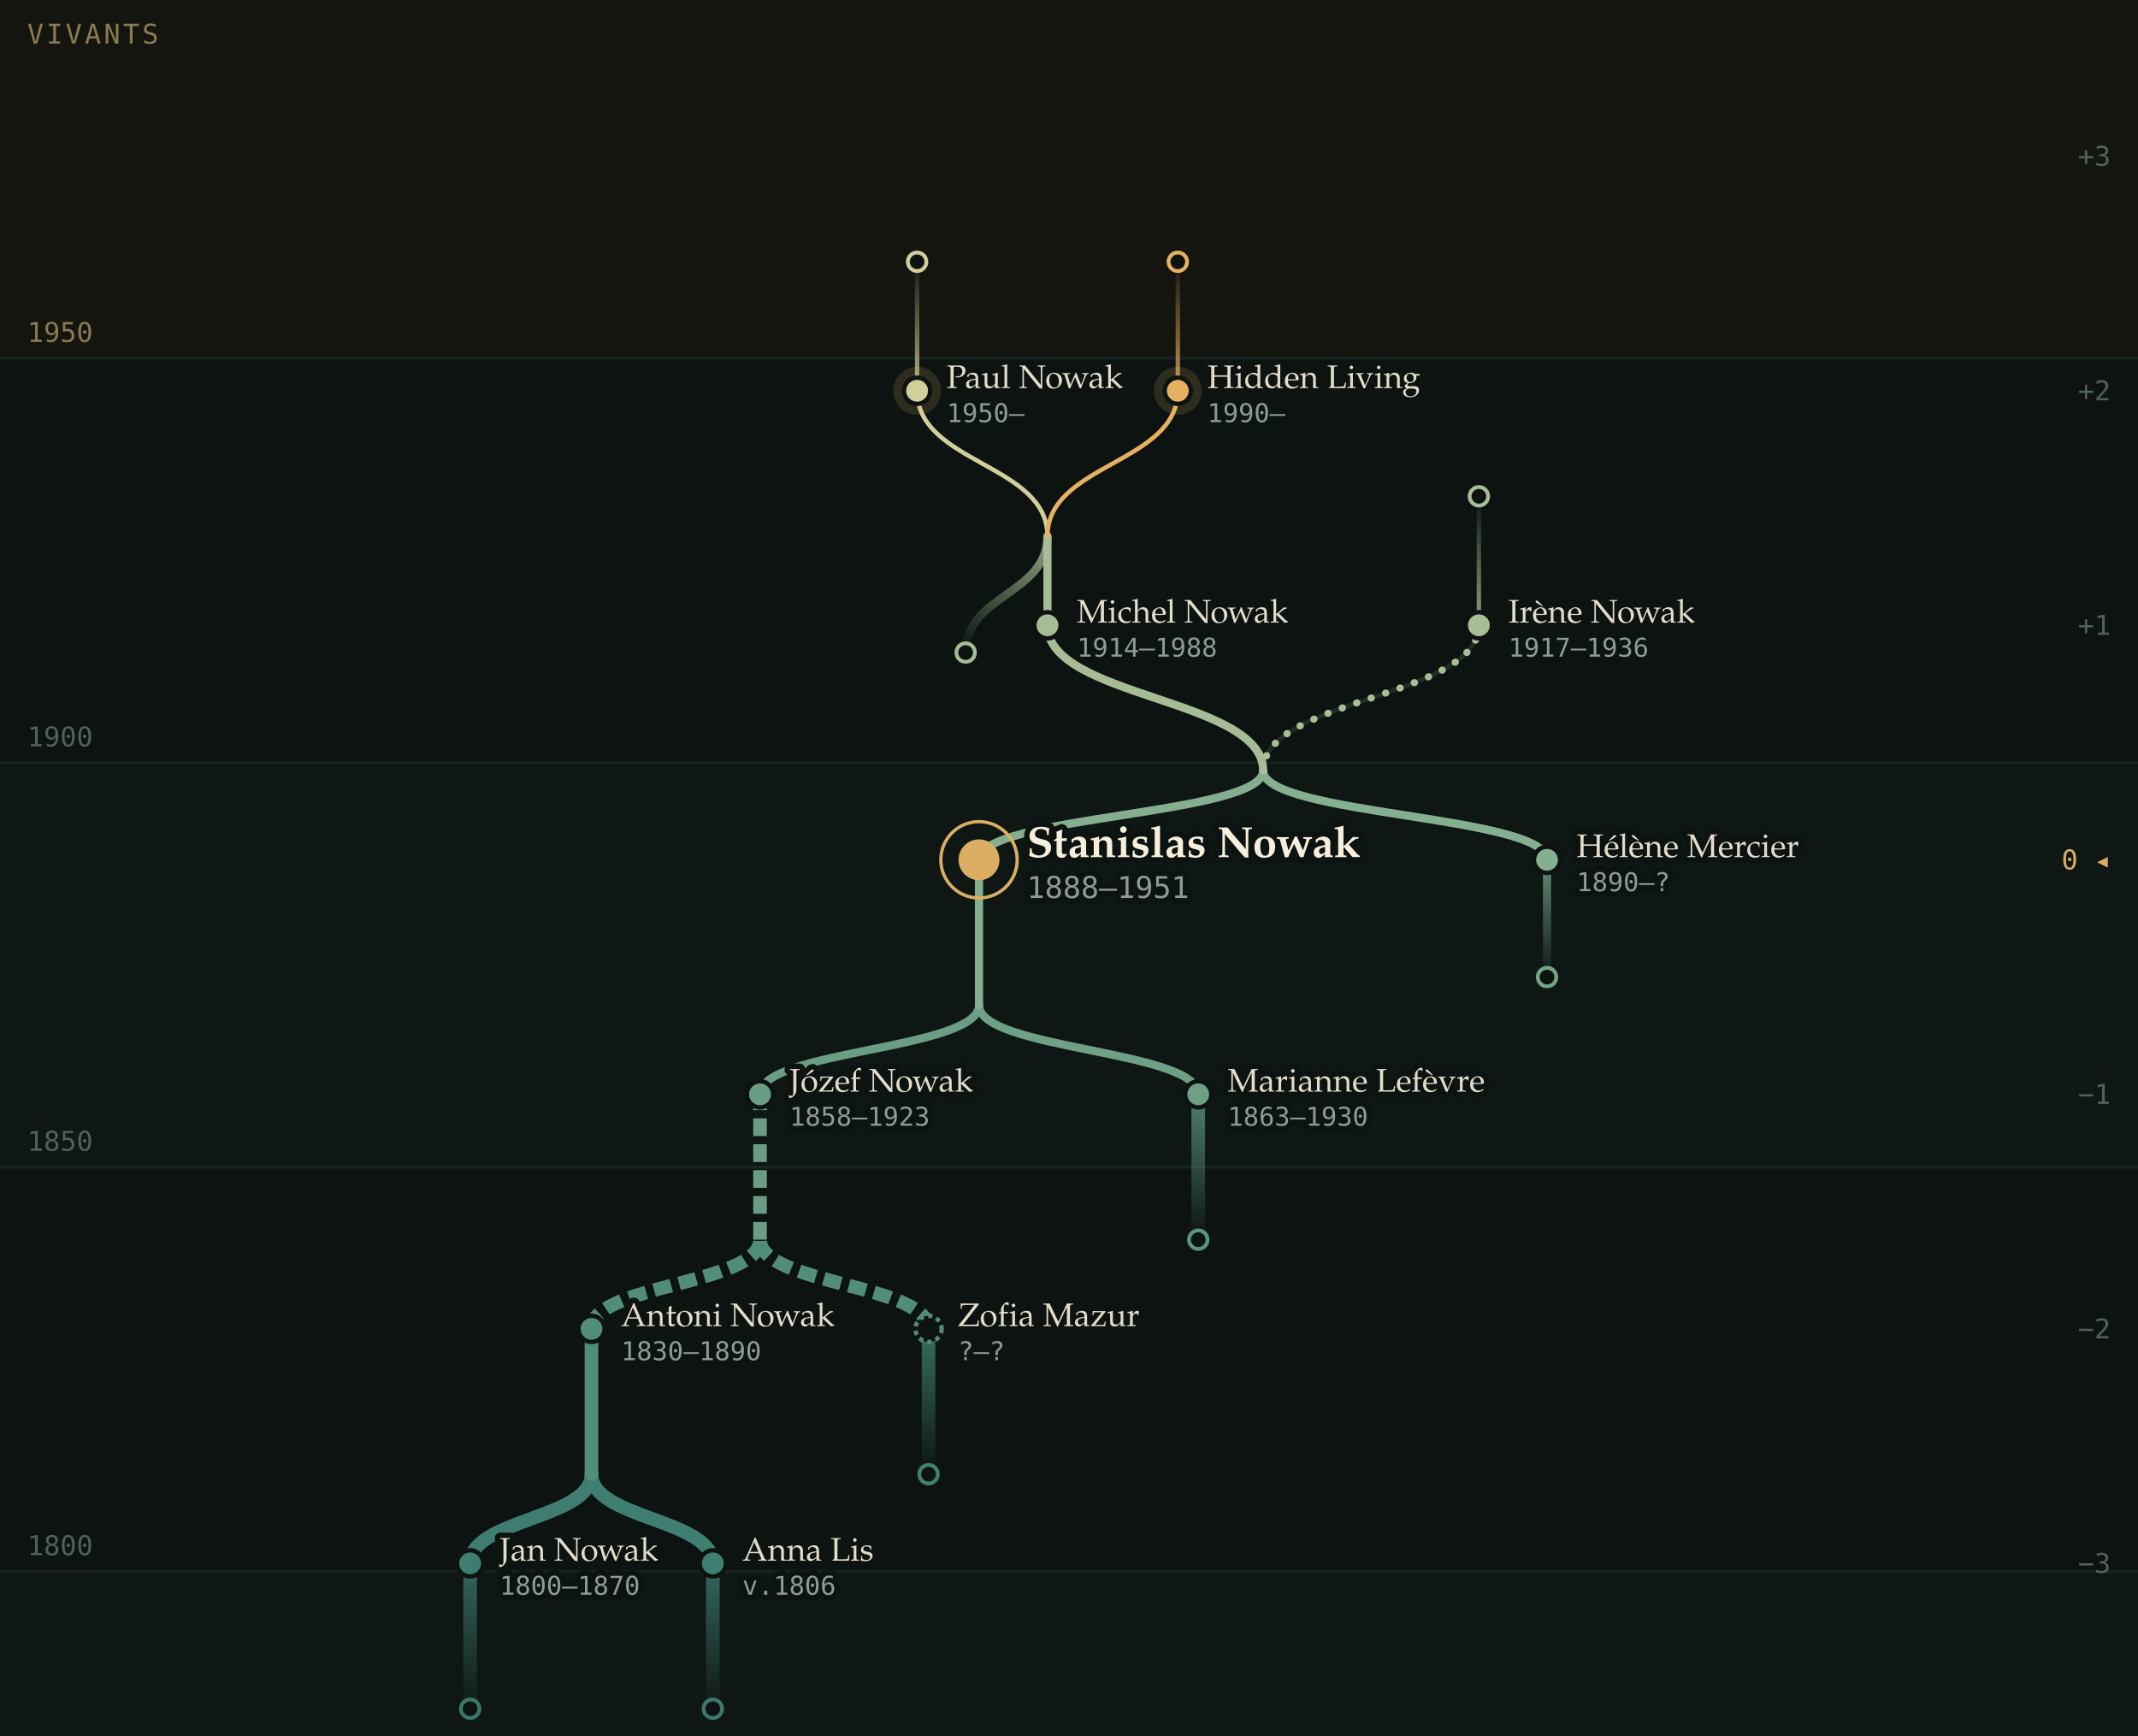
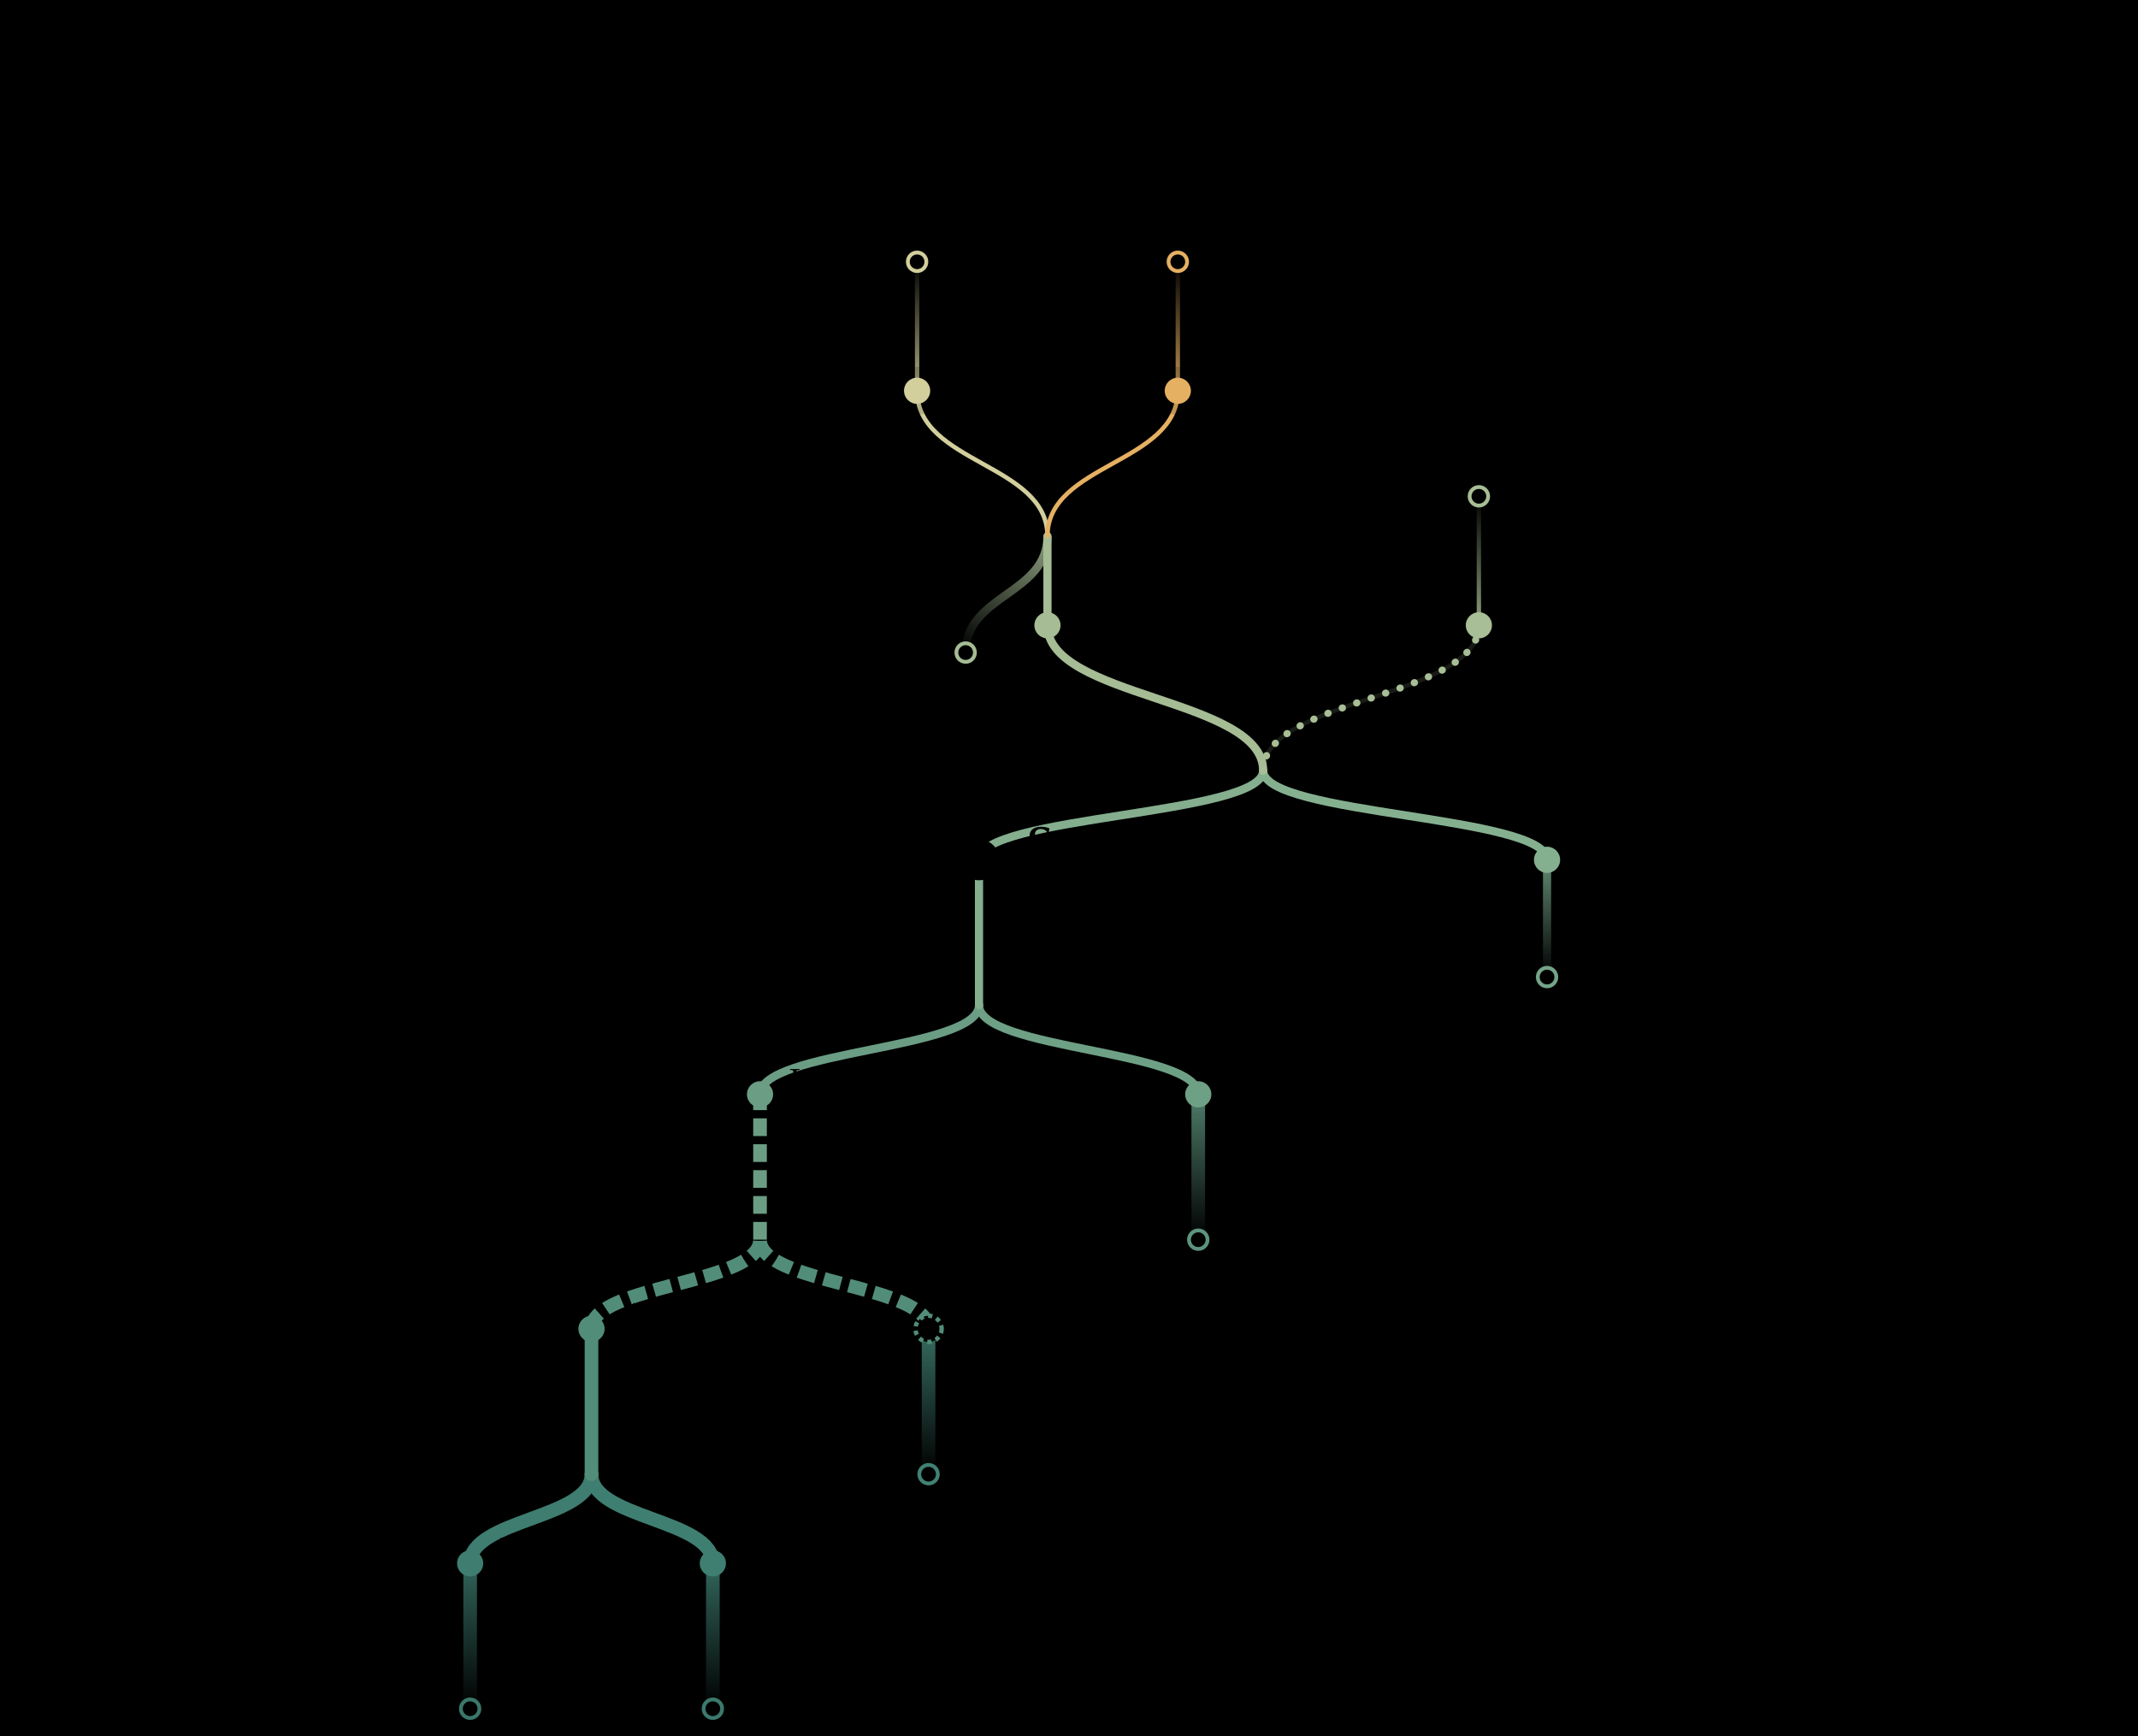
<svg xmlns="http://www.w3.org/2000/svg" class="rv-svg" viewBox="111 2.7 784 636.6" width="100%" role="img" aria-label="Rivière autour de Stanislas Nowak">
  <defs>
    <linearGradient id="g0" gradientUnits="userSpaceOnUse" x1="283.4" y1="576" x2="283.4" y2="629.3">
      <stop offset="0" stop-color="#3a776a" stop-opacity="0.85" />
      <stop offset="1" stop-color="#3a776a" stop-opacity="0" />
    </linearGradient>
    <linearGradient id="g1" gradientUnits="userSpaceOnUse" x1="372.4" y1="576" x2="372.4" y2="629.3">
      <stop offset="0" stop-color="#3b796c" stop-opacity="0.85" />
      <stop offset="1" stop-color="#3b796c" stop-opacity="0" />
    </linearGradient>
    <linearGradient id="g2" gradientUnits="userSpaceOnUse" x1="451.5" y1="490" x2="451.5" y2="543.3">
      <stop offset="0" stop-color="#418173" stop-opacity="0.85" />
      <stop offset="1" stop-color="#418173" stop-opacity="0" />
    </linearGradient>
    <linearGradient id="g3" gradientUnits="userSpaceOnUse" x1="550.4" y1="404" x2="550.4" y2="457.3">
      <stop offset="0" stop-color="#5d947e" stop-opacity="0.85" />
      <stop offset="1" stop-color="#5d947e" stop-opacity="0" />
    </linearGradient>
    <linearGradient id="g4" gradientUnits="userSpaceOnUse" x1="495.1" y1="199.3" x2="465.1" y2="242">
      <stop offset="0" stop-color="#a5bc95" stop-opacity="0.85" />
      <stop offset="1" stop-color="#a5bc95" stop-opacity="0" />
    </linearGradient>
    <linearGradient id="g5" gradientUnits="userSpaceOnUse" x1="447.3" y1="146" x2="447.3" y2="98.7">
      <stop offset="0" stop-color="#d3cf9d" stop-opacity="0.85" />
      <stop offset="1" stop-color="#d3cf9d" stop-opacity="0" />
    </linearGradient>
    <linearGradient id="g6" gradientUnits="userSpaceOnUse" x1="542.9" y1="146" x2="542.9" y2="98.7">
      <stop offset="0" stop-color="#e6b062" stop-opacity="0.85" />
      <stop offset="1" stop-color="#e6b062" stop-opacity="0" />
    </linearGradient>
    <linearGradient id="g7" gradientUnits="userSpaceOnUse" x1="653.3" y1="232" x2="653.3" y2="184.7">
      <stop offset="0" stop-color="#a8be96" stop-opacity="0.85" />
      <stop offset="1" stop-color="#a8be96" stop-opacity="0" />
    </linearGradient>
    <linearGradient id="g8" gradientUnits="userSpaceOnUse" x1="678.3" y1="318" x2="678.3" y2="361">
      <stop offset="0" stop-color="#74a488" stop-opacity="0.85" />
      <stop offset="1" stop-color="#74a488" stop-opacity="0" />
    </linearGradient>
  </defs>
-   <rect x="111" y="2.7" width="784" height="636.6" fill="#0c1310" />
-   <rect x="111" y="579" width="784" height="60.3" fill="#0e1714" />
-   <rect x="111" y="430.7" width="784" height="148.3" fill="#0c1310" />
-   <line x1="111" y1="579" x2="895" y2="579" stroke="#18241f" />
-   <text x="121" y="573" font-family="ui-monospace,Menlo,monospace" font-size="10" fill="#4f6158">1800</text>
-   <rect x="111" y="282.4" width="784" height="148.3" fill="#0e1714" />
-   <line x1="111" y1="430.7" x2="895" y2="430.7" stroke="#18241f" />
-   <text x="121" y="424.7" font-family="ui-monospace,Menlo,monospace" font-size="10" fill="#4f6158">1850</text>
-   <rect x="111" y="134.1" width="784" height="148.3" fill="#0c1310" />
-   <line x1="111" y1="282.4" x2="895" y2="282.4" stroke="#18241f" />
-   <text x="121" y="276.4" font-family="ui-monospace,Menlo,monospace" font-size="10" fill="#4f6158">1900</text>
-   <rect x="111" y="2.7" width="784" height="131.4" fill="#15150f" />
-   <line x1="111" y1="134.1" x2="895" y2="134.1" stroke="#18241f" />
-   <text x="121" y="128.1" font-family="ui-monospace,Menlo,monospace" font-size="10" fill="#8a7a52">1950</text>
-   <text x="121" y="18.7" font-family="ui-monospace,Menlo,monospace" font-size="10" letter-spacing="1" fill="#8a7a52">VIVANTS</text>
-   <text x="885" y="579.5" text-anchor="end" font-family="ui-monospace,Menlo,monospace" font-size="10" fill="#4f6158">−3</text>
-   <text x="885" y="493.5" text-anchor="end" font-family="ui-monospace,Menlo,monospace" font-size="10" fill="#4f6158">−2</text>
-   <text x="885" y="407.5" text-anchor="end" font-family="ui-monospace,Menlo,monospace" font-size="10" fill="#4f6158">−1</text>
-   <text x="885" y="321.5" text-anchor="end" font-family="ui-monospace,Menlo,monospace" font-size="10" fill="#dcae64">0 ◂</text>
-   <text x="885" y="235.5" text-anchor="end" font-family="ui-monospace,Menlo,monospace" font-size="10" fill="#4f6158">+1</text>
-   <text x="885" y="149.5" text-anchor="end" font-family="ui-monospace,Menlo,monospace" font-size="10" fill="#4f6158">+2</text>
-   <text x="885" y="63.5" text-anchor="end" font-family="ui-monospace,Menlo,monospace" font-size="10" fill="#4f6158">+3</text>
+   <rect class="k-bg" x="111" y="2.7" width="784" height="636.6" />
+   <rect class="k-band-odd" x="111" y="579" width="784" height="60.3" />
+   <rect class="k-bg" x="111" y="430.7" width="784" height="148.3" />
+   <line class="k-band-rule" x1="111" y1="579" x2="895" y2="579" />
+   <text class="k-band-text" x="121" y="573" font-family="ui-monospace,Menlo,monospace" font-size="10">1800</text>
+   <rect class="k-band-odd" x="111" y="282.4" width="784" height="148.3" />
+   <line class="k-band-rule" x1="111" y1="430.7" x2="895" y2="430.7" />
+   <text class="k-band-text" x="121" y="424.7" font-family="ui-monospace,Menlo,monospace" font-size="10">1850</text>
+   <rect class="k-bg" x="111" y="134.1" width="784" height="148.3" />
+   <line class="k-band-rule" x1="111" y1="282.4" x2="895" y2="282.4" />
+   <text class="k-band-text" x="121" y="276.4" font-family="ui-monospace,Menlo,monospace" font-size="10">1900</text>
+   <rect class="k-band-live" x="111" y="2.7" width="784" height="131.4" />
+   <line class="k-band-rule" x1="111" y1="134.1" x2="895" y2="134.1" />
+   <text class="k-band-text-live" x="121" y="128.1" font-family="ui-monospace,Menlo,monospace" font-size="10">1950</text>
+   <text class="k-band-text-live" x="121" y="18.7" font-family="ui-monospace,Menlo,monospace" font-size="10" letter-spacing="1">VIVANTS</text>
+   <text class="k-band-text" x="885" y="579.5" text-anchor="end" font-family="ui-monospace,Menlo,monospace" font-size="10">−3</text>
+   <text class="k-band-text" x="885" y="493.5" text-anchor="end" font-family="ui-monospace,Menlo,monospace" font-size="10">−2</text>
+   <text class="k-band-text" x="885" y="407.5" text-anchor="end" font-family="ui-monospace,Menlo,monospace" font-size="10">−1</text>
+   <text class="k-accent" x="885" y="321.5" text-anchor="end" font-family="ui-monospace,Menlo,monospace" font-size="10">0 ◂</text>
+   <text class="k-band-text" x="885" y="235.5" text-anchor="end" font-family="ui-monospace,Menlo,monospace" font-size="10">+1</text>
+   <text class="k-band-text" x="885" y="149.5" text-anchor="end" font-family="ui-monospace,Menlo,monospace" font-size="10">+2</text>
+   <text class="k-band-text" x="885" y="63.5" text-anchor="end" font-family="ui-monospace,Menlo,monospace" font-size="10">+3</text>
  <g class="rv-tail">
    <path d="M283.4 576C283.4 602.7 283.4 602.7 283.4 629.3" fill="none" stroke="url(#g0)" stroke-width="5" />
-     <circle cx="283.4" cy="629.3" r="3.4" fill="#0c1310" stroke="#3a776a" stroke-width="1.4" />
+     <circle class="k-bg" cx="283.4" cy="629.3" r="3.4" stroke="#3a776a" stroke-width="1.4" />
  </g>
  <g class="rv-tail">
    <path d="M372.4 576C372.4 602.7 372.4 602.7 372.4 629.3" fill="none" stroke="url(#g1)" stroke-width="5" />
-     <circle cx="372.4" cy="629.3" r="3.4" fill="#0c1310" stroke="#3b796c" stroke-width="1.4" />
+     <circle class="k-bg" cx="372.4" cy="629.3" r="3.4" stroke="#3b796c" stroke-width="1.4" />
  </g>
  <g class="rv-tail">
    <path d="M451.5 490C451.5 516.7 451.5 516.7 451.5 543.3" fill="none" stroke="url(#g2)" stroke-width="5" />
-     <circle cx="451.5" cy="543.3" r="3.4" fill="#0c1310" stroke="#418173" stroke-width="1.4" />
+     <circle class="k-bg" cx="451.5" cy="543.3" r="3.4" stroke="#418173" stroke-width="1.4" />
  </g>
  <g class="rv-tail">
    <path d="M550.4 404C550.4 430.7 550.4 430.7 550.4 457.3" fill="none" stroke="url(#g3)" stroke-width="5" />
-     <circle cx="550.4" cy="457.3" r="3.4" fill="#0c1310" stroke="#5d947e" stroke-width="1.4" />
+     <circle class="k-bg" cx="550.4" cy="457.3" r="3.4" stroke="#5d947e" stroke-width="1.4" />
  </g>
  <g class="rv-tail">
    <path d="M495.1 199.3C495.1 220.7 465.1 220.7 465.1 242" fill="none" stroke="url(#g4)" stroke-width="3" />
-     <circle cx="465.1" cy="242" r="3.4" fill="#0c1310" stroke="#a5bc95" stroke-width="1.4" />
+     <circle class="k-bg" cx="465.1" cy="242" r="3.4" stroke="#a5bc95" stroke-width="1.4" />
  </g>
  <g class="rv-tail">
    <path d="M447.3 146C447.3 122.4 447.3 122.4 447.3 98.7" fill="none" stroke="url(#g5)" stroke-width="1.6" />
-     <circle cx="447.3" cy="98.7" r="3.4" fill="#0c1310" stroke="#d3cf9d" stroke-width="1.4" />
+     <circle class="k-bg" cx="447.3" cy="98.7" r="3.4" stroke="#d3cf9d" stroke-width="1.4" />
  </g>
  <g class="rv-tail">
    <path d="M542.9 146C542.9 122.4 542.9 122.4 542.9 98.7" fill="none" stroke="url(#g6)" stroke-width="1.6" />
-     <circle cx="542.9" cy="98.7" r="3.4" fill="#0c1310" stroke="#e6b062" stroke-width="1.4" />
+     <circle class="k-bg" cx="542.9" cy="98.7" r="3.4" stroke="#e6b062" stroke-width="1.4" />
  </g>
  <g class="rv-tail">
    <path d="M653.3 232C653.3 208.4 653.3 208.4 653.3 184.7" fill="none" stroke="url(#g7)" stroke-width="1.6" />
-     <circle cx="653.3" cy="184.7" r="3.4" fill="#0c1310" stroke="#a8be96" stroke-width="1.4" />
+     <circle class="k-bg" cx="653.3" cy="184.7" r="3.4" stroke="#a8be96" stroke-width="1.4" />
  </g>
  <g class="rv-tail">
    <path d="M678.3 318C678.3 339.5 678.3 339.5 678.3 361" fill="none" stroke="url(#g8)" stroke-width="3" />
-     <circle cx="678.3" cy="361" r="3.4" fill="#0c1310" stroke="#74a488" stroke-width="1.4" />
+     <circle class="k-bg" cx="678.3" cy="361" r="3.4" stroke="#74a488" stroke-width="1.4" />
  </g>
  <path d="M283.4 576C283.4 559.7 327.9 559.7 327.9 543.3" fill="none" stroke="#3e7d70" stroke-width="5" stroke-linecap="round" />
  <path d="M372.4 576C372.4 559.7 327.9 559.7 327.9 543.3" fill="none" stroke="#3f7f71" stroke-width="5" stroke-linecap="round" />
  <path d="M327.9 543.3C327.9 516.7 327.9 516.7 327.9 490" fill="none" stroke="#528d7a" stroke-width="5" stroke-linecap="round" />
  <path d="M327.9 490C327.9 473.7 389.7 473.7 389.7 457.3" fill="none" stroke="#528d7a" stroke-width="5" stroke-dasharray="6.5 3" />
  <path d="M451.5 490C451.5 473.7 389.7 473.7 389.7 457.3" fill="none" stroke="#528d7a" stroke-width="5" stroke-dasharray="6.5 3" />
  <path d="M389.7 457.3C389.7 430.7 389.7 430.7 389.7 404" fill="none" stroke="#6a9d84" stroke-width="5" stroke-dasharray="6.5 3" />
  <path d="M389.7 404C389.7 387.7 470 387.7 470 371.3" fill="none" stroke="#6a9d84" stroke-width="3" stroke-linecap="round" />
  <path d="M550.4 404C550.4 387.7 470 387.7 470 371.3" fill="none" stroke="#6ea085" stroke-width="3" stroke-linecap="round" />
  <path d="M470 371.3C470 344.7 470 344.7 470 318" fill="none" stroke="#84ae8e" stroke-width="3" stroke-linecap="round" />
  <path d="M470 318C470 301.7 574.2 301.7 574.2 285.3" fill="none" stroke="#84ae8e" stroke-width="3" stroke-linecap="round" />
  <path d="M678.3 318C678.3 301.7 574.2 301.7 574.2 285.3" fill="none" stroke="#85b08f" stroke-width="3" stroke-linecap="round" />
  <path d="M574.2 285.3C574.2 258.7 495.1 258.7 495.1 232" fill="none" stroke="#a5bc95" stroke-width="3" stroke-linecap="round" />
  <path d="M495.1 232C495.1 215.7 495.1 215.7 495.1 199.3" fill="none" stroke="#a5bc95" stroke-width="3" stroke-linecap="round" />
  <path d="M495.1 199.3C495.1 172.7 447.3 172.7 447.3 146" fill="none" stroke="#d3cf9d" stroke-width="1.6" stroke-linecap="round" />
  <path d="M495.1 199.3C495.1 172.7 542.9 172.7 542.9 146" fill="none" stroke="#e6b062" stroke-width="1.6" stroke-linecap="round" />
  <g>
    <path d="M574.2 285.3C574.2 258.7 653.3 258.7 653.3 232" fill="none" stroke="#a8be96" stroke-width="1.6" stroke-opacity="0.14" />
    <path d="M574.2 285.3C574.2 258.7 653.3 258.7 653.3 232" fill="none" stroke="#a8be96" stroke-width="2.6" stroke-linecap="round" stroke-dasharray="0.1 5.5" />
  </g>
  <g class="rv-lit" />
  <a class="rv-p" data-id="p07" data-key="p07" href="/?p=p07&amp;n=3">
    <circle cx="470" cy="318" r="20" fill="transparent" />
-     <circle cx="470" cy="318" r="14" fill="none" stroke="#dcae64" stroke-width="1.2" />
-     <circle cx="470" cy="318" r="7.5" fill="#dcae64" />
-     <text x="487.5" y="317" font-family="'Iowan Old Style',Palatino,Georgia,serif" font-size="16" font-weight="600" fill="#f6efdc" paint-order="stroke" stroke="#0c1310" stroke-width="4" stroke-linejoin="round">Stanislas Nowak</text>
-     <text x="487.5" y="332" font-family="ui-monospace,Menlo,monospace" font-size="11" fill="#8d9c92" paint-order="stroke" stroke="#0c1310" stroke-width="4" stroke-linejoin="round">1888–1951</text>
+     <circle class="k-accent-line" cx="470" cy="318" r="14" fill="none" stroke-width="1.2" />
+     <circle class="k-accent" cx="470" cy="318" r="7.5" />
+     <text class="k-centre k-halo" x="487.5" y="317" font-family="'Iowan Old Style',Palatino,Georgia,serif" font-size="16" font-weight="600" paint-order="stroke" stroke-width="4" stroke-linejoin="round">Stanislas Nowak</text>
+     <text class="k-data k-halo" x="487.5" y="332" font-family="ui-monospace,Menlo,monospace" font-size="11" paint-order="stroke" stroke-width="4" stroke-linejoin="round">1888–1951</text>
  </a>
  <a class="rv-p" data-id="p05" data-key="p05" href="/?p=p05&amp;n=3">
    <circle cx="389.7" cy="404" r="20" fill="transparent" />
-     <circle cx="389.7" cy="404" r="4.8" fill="#6a9d84" stroke="#0c1310" stroke-width="1.6" />
-     <text x="400.5" y="403" font-family="'Iowan Old Style',Palatino,Georgia,serif" font-size="12" font-weight="400" fill="#e2dccb" paint-order="stroke" stroke="#0c1310" stroke-width="4" stroke-linejoin="round">Józef Nowak</text>
-     <text x="400.5" y="415.5" font-family="ui-monospace,Menlo,monospace" font-size="9.5" fill="#8d9c92" paint-order="stroke" stroke="#0c1310" stroke-width="4" stroke-linejoin="round">1858–1923</text>
+     <circle class="k-halo" cx="389.7" cy="404" r="4.8" fill="#6a9d84" stroke-width="1.6" />
+     <text class="k-name k-halo" x="400.5" y="403" font-family="'Iowan Old Style',Palatino,Georgia,serif" font-size="12" font-weight="400" paint-order="stroke" stroke-width="4" stroke-linejoin="round">Józef Nowak</text>
+     <text class="k-data k-halo" x="400.5" y="415.5" font-family="ui-monospace,Menlo,monospace" font-size="9.5" paint-order="stroke" stroke-width="4" stroke-linejoin="round">1858–1923</text>
  </a>
  <a class="rv-p" data-id="p03" data-key="p03" href="/?p=p03&amp;n=3">
    <circle cx="327.9" cy="490" r="20" fill="transparent" />
-     <circle cx="327.9" cy="490" r="4.8" fill="#528d7a" stroke="#0c1310" stroke-width="1.6" />
-     <text x="338.7" y="489" font-family="'Iowan Old Style',Palatino,Georgia,serif" font-size="12" font-weight="400" fill="#e2dccb" paint-order="stroke" stroke="#0c1310" stroke-width="4" stroke-linejoin="round">Antoni Nowak</text>
-     <text x="338.7" y="501.5" font-family="ui-monospace,Menlo,monospace" font-size="9.5" fill="#8d9c92" paint-order="stroke" stroke="#0c1310" stroke-width="4" stroke-linejoin="round">1830–1890</text>
+     <circle class="k-halo" cx="327.9" cy="490" r="4.8" fill="#528d7a" stroke-width="1.6" />
+     <text class="k-name k-halo" x="338.7" y="489" font-family="'Iowan Old Style',Palatino,Georgia,serif" font-size="12" font-weight="400" paint-order="stroke" stroke-width="4" stroke-linejoin="round">Antoni Nowak</text>
+     <text class="k-data k-halo" x="338.7" y="501.5" font-family="ui-monospace,Menlo,monospace" font-size="9.5" paint-order="stroke" stroke-width="4" stroke-linejoin="round">1830–1890</text>
  </a>
  <a class="rv-p" data-id="p01" data-key="p01" href="/?p=p01&amp;n=3">
    <circle cx="283.4" cy="576" r="20" fill="transparent" />
-     <circle cx="283.4" cy="576" r="4.8" fill="#3e7d70" stroke="#0c1310" stroke-width="1.6" />
-     <text x="294.2" y="575" font-family="'Iowan Old Style',Palatino,Georgia,serif" font-size="12" font-weight="400" fill="#e2dccb" paint-order="stroke" stroke="#0c1310" stroke-width="4" stroke-linejoin="round">Jan Nowak</text>
-     <text x="294.2" y="587.5" font-family="ui-monospace,Menlo,monospace" font-size="9.5" fill="#8d9c92" paint-order="stroke" stroke="#0c1310" stroke-width="4" stroke-linejoin="round">1800–1870</text>
+     <circle class="k-halo" cx="283.4" cy="576" r="4.8" fill="#3e7d70" stroke-width="1.6" />
+     <text class="k-name k-halo" x="294.2" y="575" font-family="'Iowan Old Style',Palatino,Georgia,serif" font-size="12" font-weight="400" paint-order="stroke" stroke-width="4" stroke-linejoin="round">Jan Nowak</text>
+     <text class="k-data k-halo" x="294.2" y="587.5" font-family="ui-monospace,Menlo,monospace" font-size="9.5" paint-order="stroke" stroke-width="4" stroke-linejoin="round">1800–1870</text>
  </a>
  <a class="rv-p" data-id="p02" data-key="p02" href="/?p=p02&amp;n=3">
    <circle cx="372.4" cy="576" r="20" fill="transparent" />
-     <circle cx="372.4" cy="576" r="4.8" fill="#3f7f71" stroke="#0c1310" stroke-width="1.6" />
-     <text x="383.2" y="575" font-family="'Iowan Old Style',Palatino,Georgia,serif" font-size="12" font-weight="400" fill="#e2dccb" paint-order="stroke" stroke="#0c1310" stroke-width="4" stroke-linejoin="round">Anna Lis</text>
-     <text x="383.2" y="587.5" font-family="ui-monospace,Menlo,monospace" font-size="9.5" fill="#8d9c92" paint-order="stroke" stroke="#0c1310" stroke-width="4" stroke-linejoin="round">v.1806</text>
+     <circle class="k-halo" cx="372.4" cy="576" r="4.8" fill="#3f7f71" stroke-width="1.6" />
+     <text class="k-name k-halo" x="383.2" y="575" font-family="'Iowan Old Style',Palatino,Georgia,serif" font-size="12" font-weight="400" paint-order="stroke" stroke-width="4" stroke-linejoin="round">Anna Lis</text>
+     <text class="k-data k-halo" x="383.2" y="587.5" font-family="ui-monospace,Menlo,monospace" font-size="9.5" paint-order="stroke" stroke-width="4" stroke-linejoin="round">v.1806</text>
  </a>
  <a class="rv-p" data-id="p04" data-key="p04" href="/?p=p04&amp;n=3">
    <circle cx="451.5" cy="490" r="20" fill="transparent" />
-     <circle cx="451.5" cy="490" r="4.8" fill="#0c1310" stroke="#528d7a" stroke-width="1.6" stroke-dasharray="1.6 1.6" />
-     <text x="462.3" y="489" font-family="'Iowan Old Style',Palatino,Georgia,serif" font-size="12" font-weight="400" fill="#e2dccb" paint-order="stroke" stroke="#0c1310" stroke-width="4" stroke-linejoin="round">Zofia Mazur</text>
-     <text x="462.3" y="501.5" font-family="ui-monospace,Menlo,monospace" font-size="9.5" fill="#8d9c92" paint-order="stroke" stroke="#0c1310" stroke-width="4" stroke-linejoin="round">?–?</text>
+     <circle class="k-bg" cx="451.5" cy="490" r="4.8" stroke="#528d7a" stroke-width="1.6" stroke-dasharray="1.6 1.6" />
+     <text class="k-name k-halo" x="462.3" y="489" font-family="'Iowan Old Style',Palatino,Georgia,serif" font-size="12" font-weight="400" paint-order="stroke" stroke-width="4" stroke-linejoin="round">Zofia Mazur</text>
+     <text class="k-data k-halo" x="462.3" y="501.5" font-family="ui-monospace,Menlo,monospace" font-size="9.5" paint-order="stroke" stroke-width="4" stroke-linejoin="round">?–?</text>
  </a>
  <a class="rv-p" data-id="p06" data-key="p06" href="/?p=p06&amp;n=3">
    <circle cx="550.4" cy="404" r="20" fill="transparent" />
-     <circle cx="550.4" cy="404" r="4.8" fill="#6ea085" stroke="#0c1310" stroke-width="1.6" />
-     <text x="561.2" y="403" font-family="'Iowan Old Style',Palatino,Georgia,serif" font-size="12" font-weight="400" fill="#e2dccb" paint-order="stroke" stroke="#0c1310" stroke-width="4" stroke-linejoin="round">Marianne Lefèvre</text>
-     <text x="561.2" y="415.5" font-family="ui-monospace,Menlo,monospace" font-size="9.5" fill="#8d9c92" paint-order="stroke" stroke="#0c1310" stroke-width="4" stroke-linejoin="round">1863–1930</text>
+     <circle class="k-halo" cx="550.4" cy="404" r="4.8" fill="#6ea085" stroke-width="1.6" />
+     <text class="k-name k-halo" x="561.2" y="403" font-family="'Iowan Old Style',Palatino,Georgia,serif" font-size="12" font-weight="400" paint-order="stroke" stroke-width="4" stroke-linejoin="round">Marianne Lefèvre</text>
+     <text class="k-data k-halo" x="561.2" y="415.5" font-family="ui-monospace,Menlo,monospace" font-size="9.5" paint-order="stroke" stroke-width="4" stroke-linejoin="round">1863–1930</text>
  </a>
  <a class="rv-p" data-id="p08" data-key="p08" href="/?p=p08&amp;n=3">
    <circle cx="678.3" cy="318" r="20" fill="transparent" />
-     <circle cx="678.3" cy="318" r="4.8" fill="#85b08f" stroke="#0c1310" stroke-width="1.6" />
-     <text x="689.1" y="317" font-family="'Iowan Old Style',Palatino,Georgia,serif" font-size="12" font-weight="400" fill="#e2dccb" paint-order="stroke" stroke="#0c1310" stroke-width="4" stroke-linejoin="round">Hélène Mercier</text>
-     <text x="689.1" y="329.5" font-family="ui-monospace,Menlo,monospace" font-size="9.5" fill="#8d9c92" paint-order="stroke" stroke="#0c1310" stroke-width="4" stroke-linejoin="round">1890–?</text>
+     <circle class="k-halo" cx="678.3" cy="318" r="4.8" fill="#85b08f" stroke-width="1.6" />
+     <text class="k-name k-halo" x="689.1" y="317" font-family="'Iowan Old Style',Palatino,Georgia,serif" font-size="12" font-weight="400" paint-order="stroke" stroke-width="4" stroke-linejoin="round">Hélène Mercier</text>
+     <text class="k-data k-halo" x="689.1" y="329.5" font-family="ui-monospace,Menlo,monospace" font-size="9.5" paint-order="stroke" stroke-width="4" stroke-linejoin="round">1890–?</text>
  </a>
  <a class="rv-p" data-id="p09" data-key="p09" href="/?p=p09&amp;n=3">
    <circle cx="495.1" cy="232" r="20" fill="transparent" />
-     <circle cx="495.1" cy="232" r="4.8" fill="#a5bc95" stroke="#0c1310" stroke-width="1.6" />
-     <text x="505.9" y="231" font-family="'Iowan Old Style',Palatino,Georgia,serif" font-size="12" font-weight="400" fill="#e2dccb" paint-order="stroke" stroke="#0c1310" stroke-width="4" stroke-linejoin="round">Michel Nowak</text>
-     <text x="505.9" y="243.5" font-family="ui-monospace,Menlo,monospace" font-size="9.5" fill="#8d9c92" paint-order="stroke" stroke="#0c1310" stroke-width="4" stroke-linejoin="round">1914–1988</text>
+     <circle class="k-halo" cx="495.1" cy="232" r="4.8" fill="#a5bc95" stroke-width="1.6" />
+     <text class="k-name k-halo" x="505.9" y="231" font-family="'Iowan Old Style',Palatino,Georgia,serif" font-size="12" font-weight="400" paint-order="stroke" stroke-width="4" stroke-linejoin="round">Michel Nowak</text>
+     <text class="k-data k-halo" x="505.9" y="243.5" font-family="ui-monospace,Menlo,monospace" font-size="9.5" paint-order="stroke" stroke-width="4" stroke-linejoin="round">1914–1988</text>
  </a>
  <a class="rv-p" data-id="p12" data-key="p12" href="/?p=p12&amp;n=3">
    <circle cx="447.3" cy="146" r="20" fill="transparent" />
-     <circle cx="447.3" cy="146" r="8.8" fill="#e6b062" fill-opacity="0.16" />
-     <circle cx="447.3" cy="146" r="4.8" fill="#d3cf9d" stroke="#0c1310" stroke-width="1.6" />
-     <text x="458.1" y="145" font-family="'Iowan Old Style',Palatino,Georgia,serif" font-size="12" font-weight="400" fill="#e2dccb" paint-order="stroke" stroke="#0c1310" stroke-width="4" stroke-linejoin="round">Paul Nowak</text>
-     <text x="458.1" y="157.5" font-family="ui-monospace,Menlo,monospace" font-size="9.5" fill="#8d9c92" paint-order="stroke" stroke="#0c1310" stroke-width="4" stroke-linejoin="round">1950–</text>
+     <circle class="k-glow" cx="447.3" cy="146" r="8.8" fill-opacity="0.16" />
+     <circle class="k-halo" cx="447.3" cy="146" r="4.8" fill="#d3cf9d" stroke-width="1.6" />
+     <text class="k-name k-halo" x="458.1" y="145" font-family="'Iowan Old Style',Palatino,Georgia,serif" font-size="12" font-weight="400" paint-order="stroke" stroke-width="4" stroke-linejoin="round">Paul Nowak</text>
+     <text class="k-data k-halo" x="458.1" y="157.5" font-family="ui-monospace,Menlo,monospace" font-size="9.5" paint-order="stroke" stroke-width="4" stroke-linejoin="round">1950–</text>
  </a>
  <a class="rv-p" data-id="p11" data-key="p11" href="/?p=p11&amp;n=3">
    <circle cx="542.9" cy="146" r="20" fill="transparent" />
-     <circle cx="542.9" cy="146" r="8.8" fill="#e6b062" fill-opacity="0.16" />
-     <circle cx="542.9" cy="146" r="4.8" fill="#e6b062" stroke="#0c1310" stroke-width="1.6" />
-     <text x="553.7" y="145" font-family="'Iowan Old Style',Palatino,Georgia,serif" font-size="12" font-weight="400" fill="#e2dccb" paint-order="stroke" stroke="#0c1310" stroke-width="4" stroke-linejoin="round">Hidden Living</text>
-     <text x="553.7" y="157.5" font-family="ui-monospace,Menlo,monospace" font-size="9.5" fill="#8d9c92" paint-order="stroke" stroke="#0c1310" stroke-width="4" stroke-linejoin="round">1990–</text>
+     <circle class="k-glow" cx="542.9" cy="146" r="8.8" fill-opacity="0.16" />
+     <circle class="k-halo" cx="542.9" cy="146" r="4.8" fill="#e6b062" stroke-width="1.6" />
+     <text class="k-name k-halo" x="553.7" y="145" font-family="'Iowan Old Style',Palatino,Georgia,serif" font-size="12" font-weight="400" paint-order="stroke" stroke-width="4" stroke-linejoin="round">Hidden Living</text>
+     <text class="k-data k-halo" x="553.7" y="157.5" font-family="ui-monospace,Menlo,monospace" font-size="9.5" paint-order="stroke" stroke-width="4" stroke-linejoin="round">1990–</text>
  </a>
  <a class="rv-p" data-id="p10" data-key="p10" href="/?p=p10&amp;n=3">
    <circle cx="653.3" cy="232" r="20" fill="transparent" />
-     <circle cx="653.3" cy="232" r="4.8" fill="#a8be96" stroke="#0c1310" stroke-width="1.6" />
-     <text x="664.1" y="231" font-family="'Iowan Old Style',Palatino,Georgia,serif" font-size="12" font-weight="400" fill="#e2dccb" paint-order="stroke" stroke="#0c1310" stroke-width="4" stroke-linejoin="round">Irène Nowak</text>
-     <text x="664.1" y="243.5" font-family="ui-monospace,Menlo,monospace" font-size="9.5" fill="#8d9c92" paint-order="stroke" stroke="#0c1310" stroke-width="4" stroke-linejoin="round">1917–1936</text>
+     <circle class="k-halo" cx="653.3" cy="232" r="4.8" fill="#a8be96" stroke-width="1.6" />
+     <text class="k-name k-halo" x="664.1" y="231" font-family="'Iowan Old Style',Palatino,Georgia,serif" font-size="12" font-weight="400" paint-order="stroke" stroke-width="4" stroke-linejoin="round">Irène Nowak</text>
+     <text class="k-data k-halo" x="664.1" y="243.5" font-family="ui-monospace,Menlo,monospace" font-size="9.5" paint-order="stroke" stroke-width="4" stroke-linejoin="round">1917–1936</text>
  </a>
</svg>
